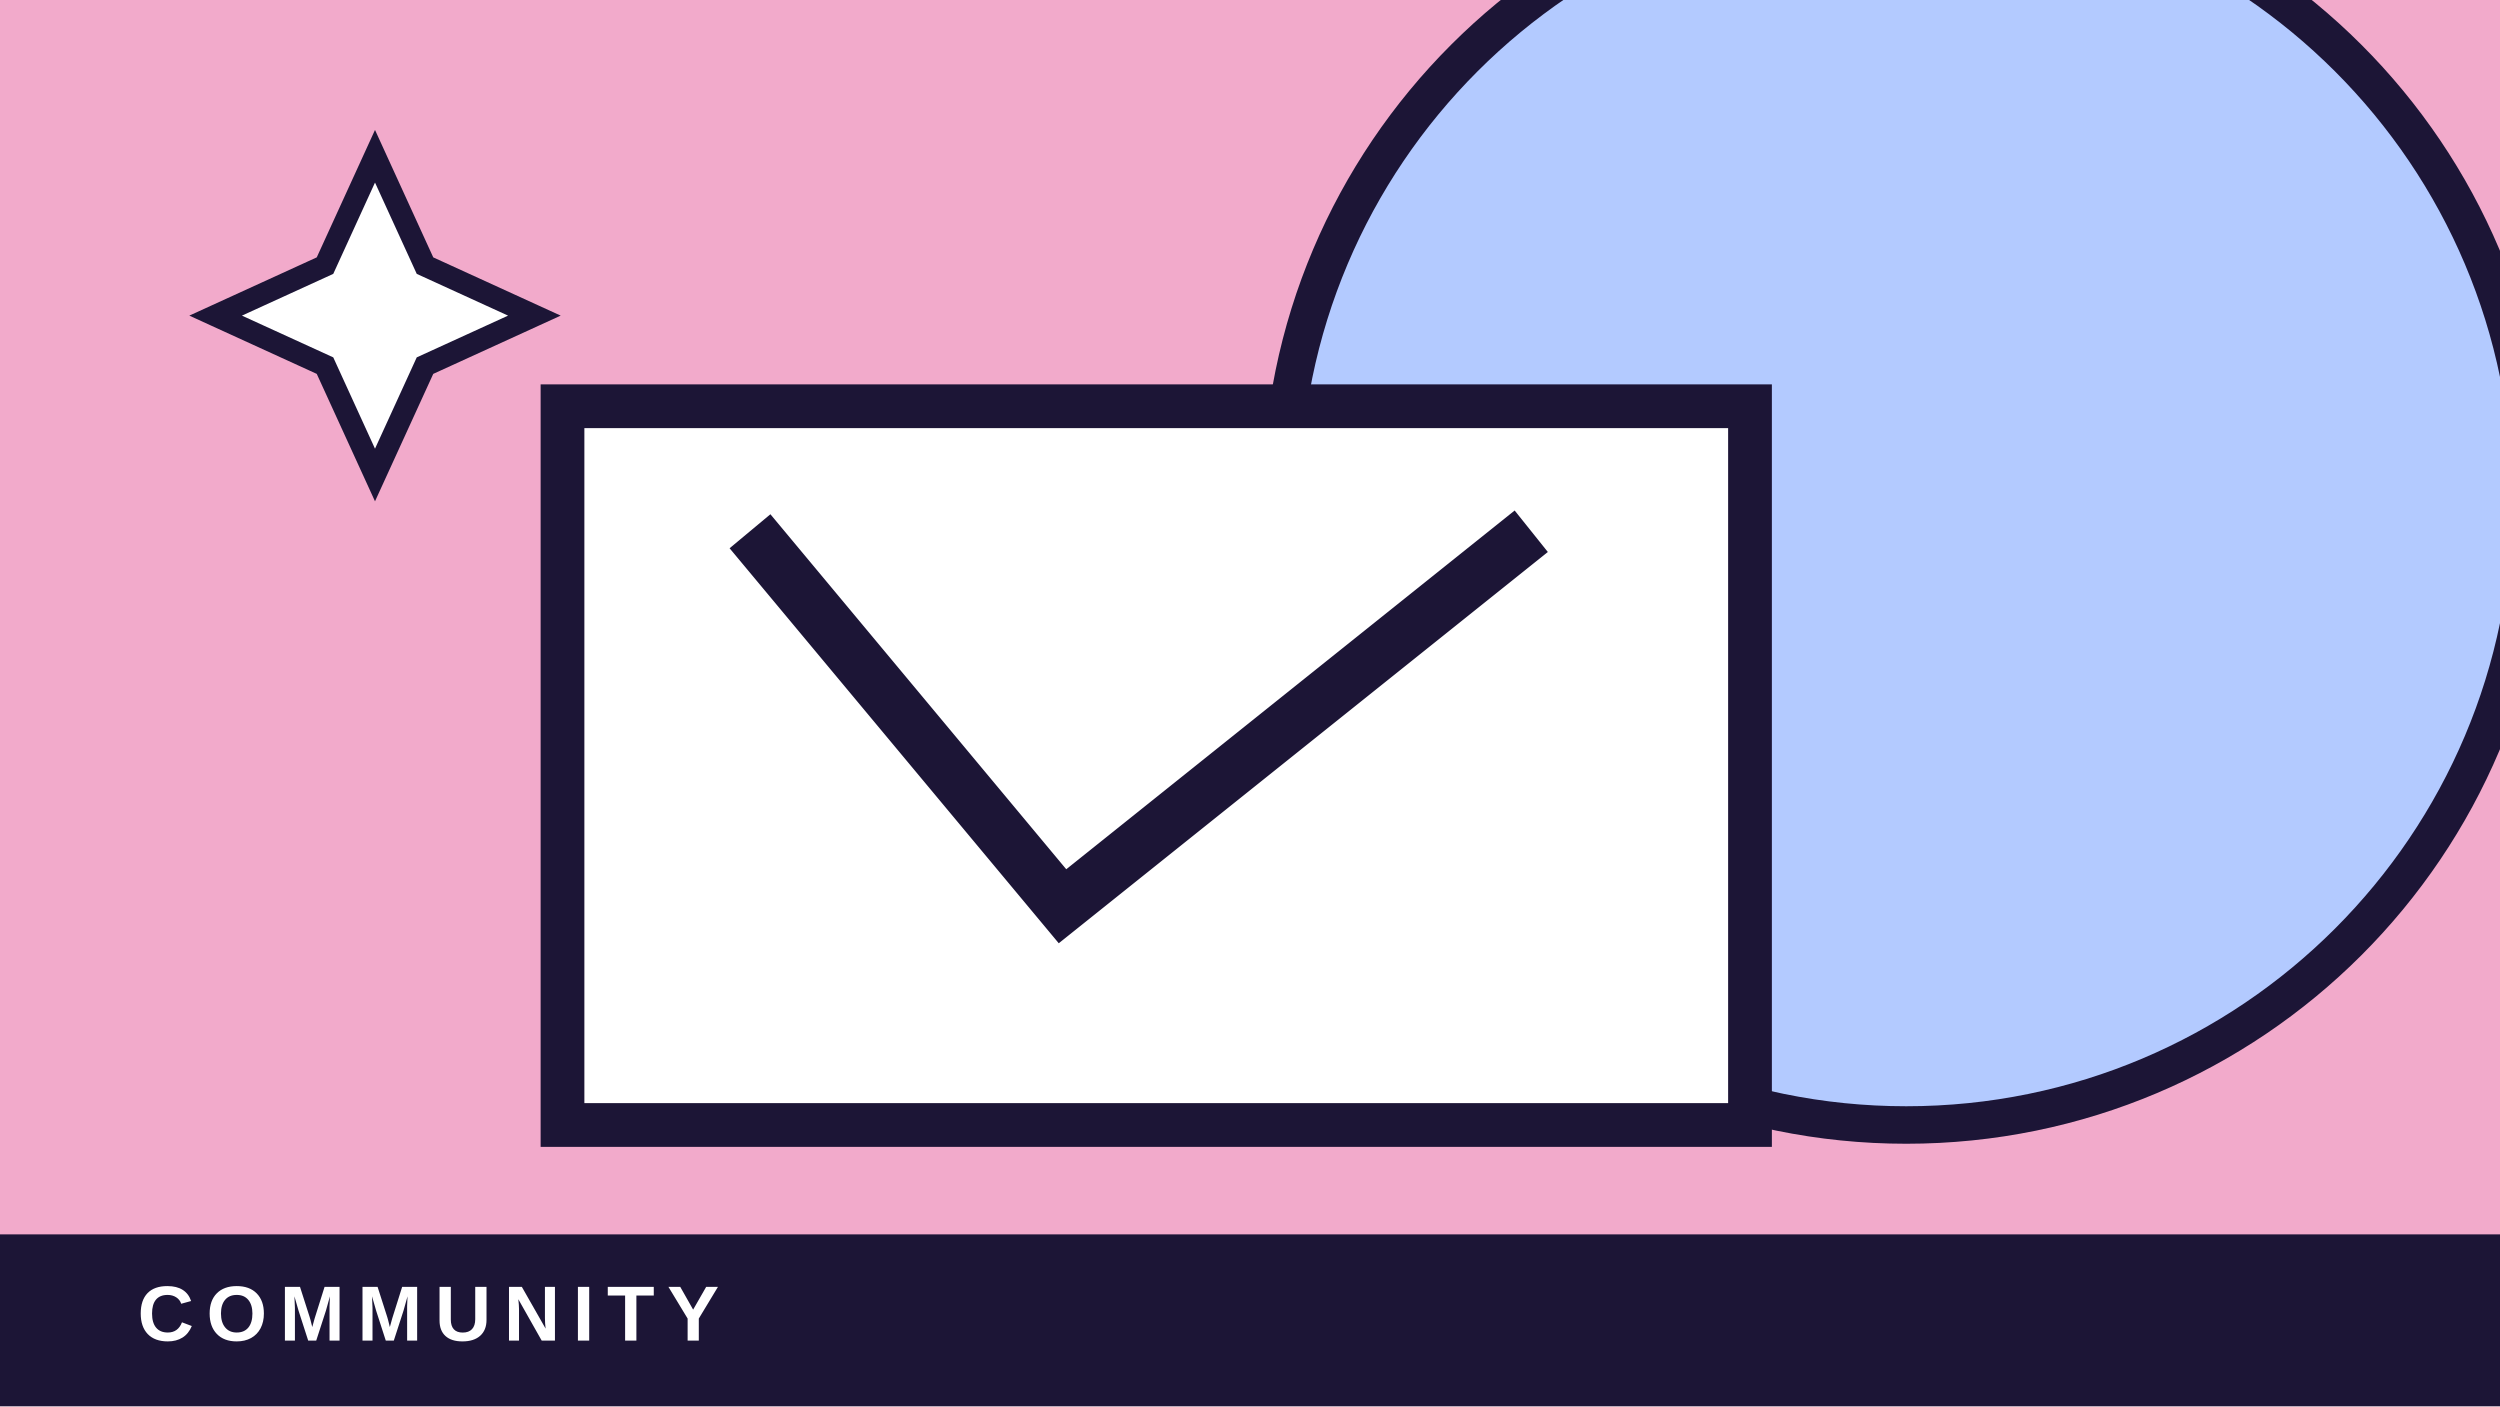
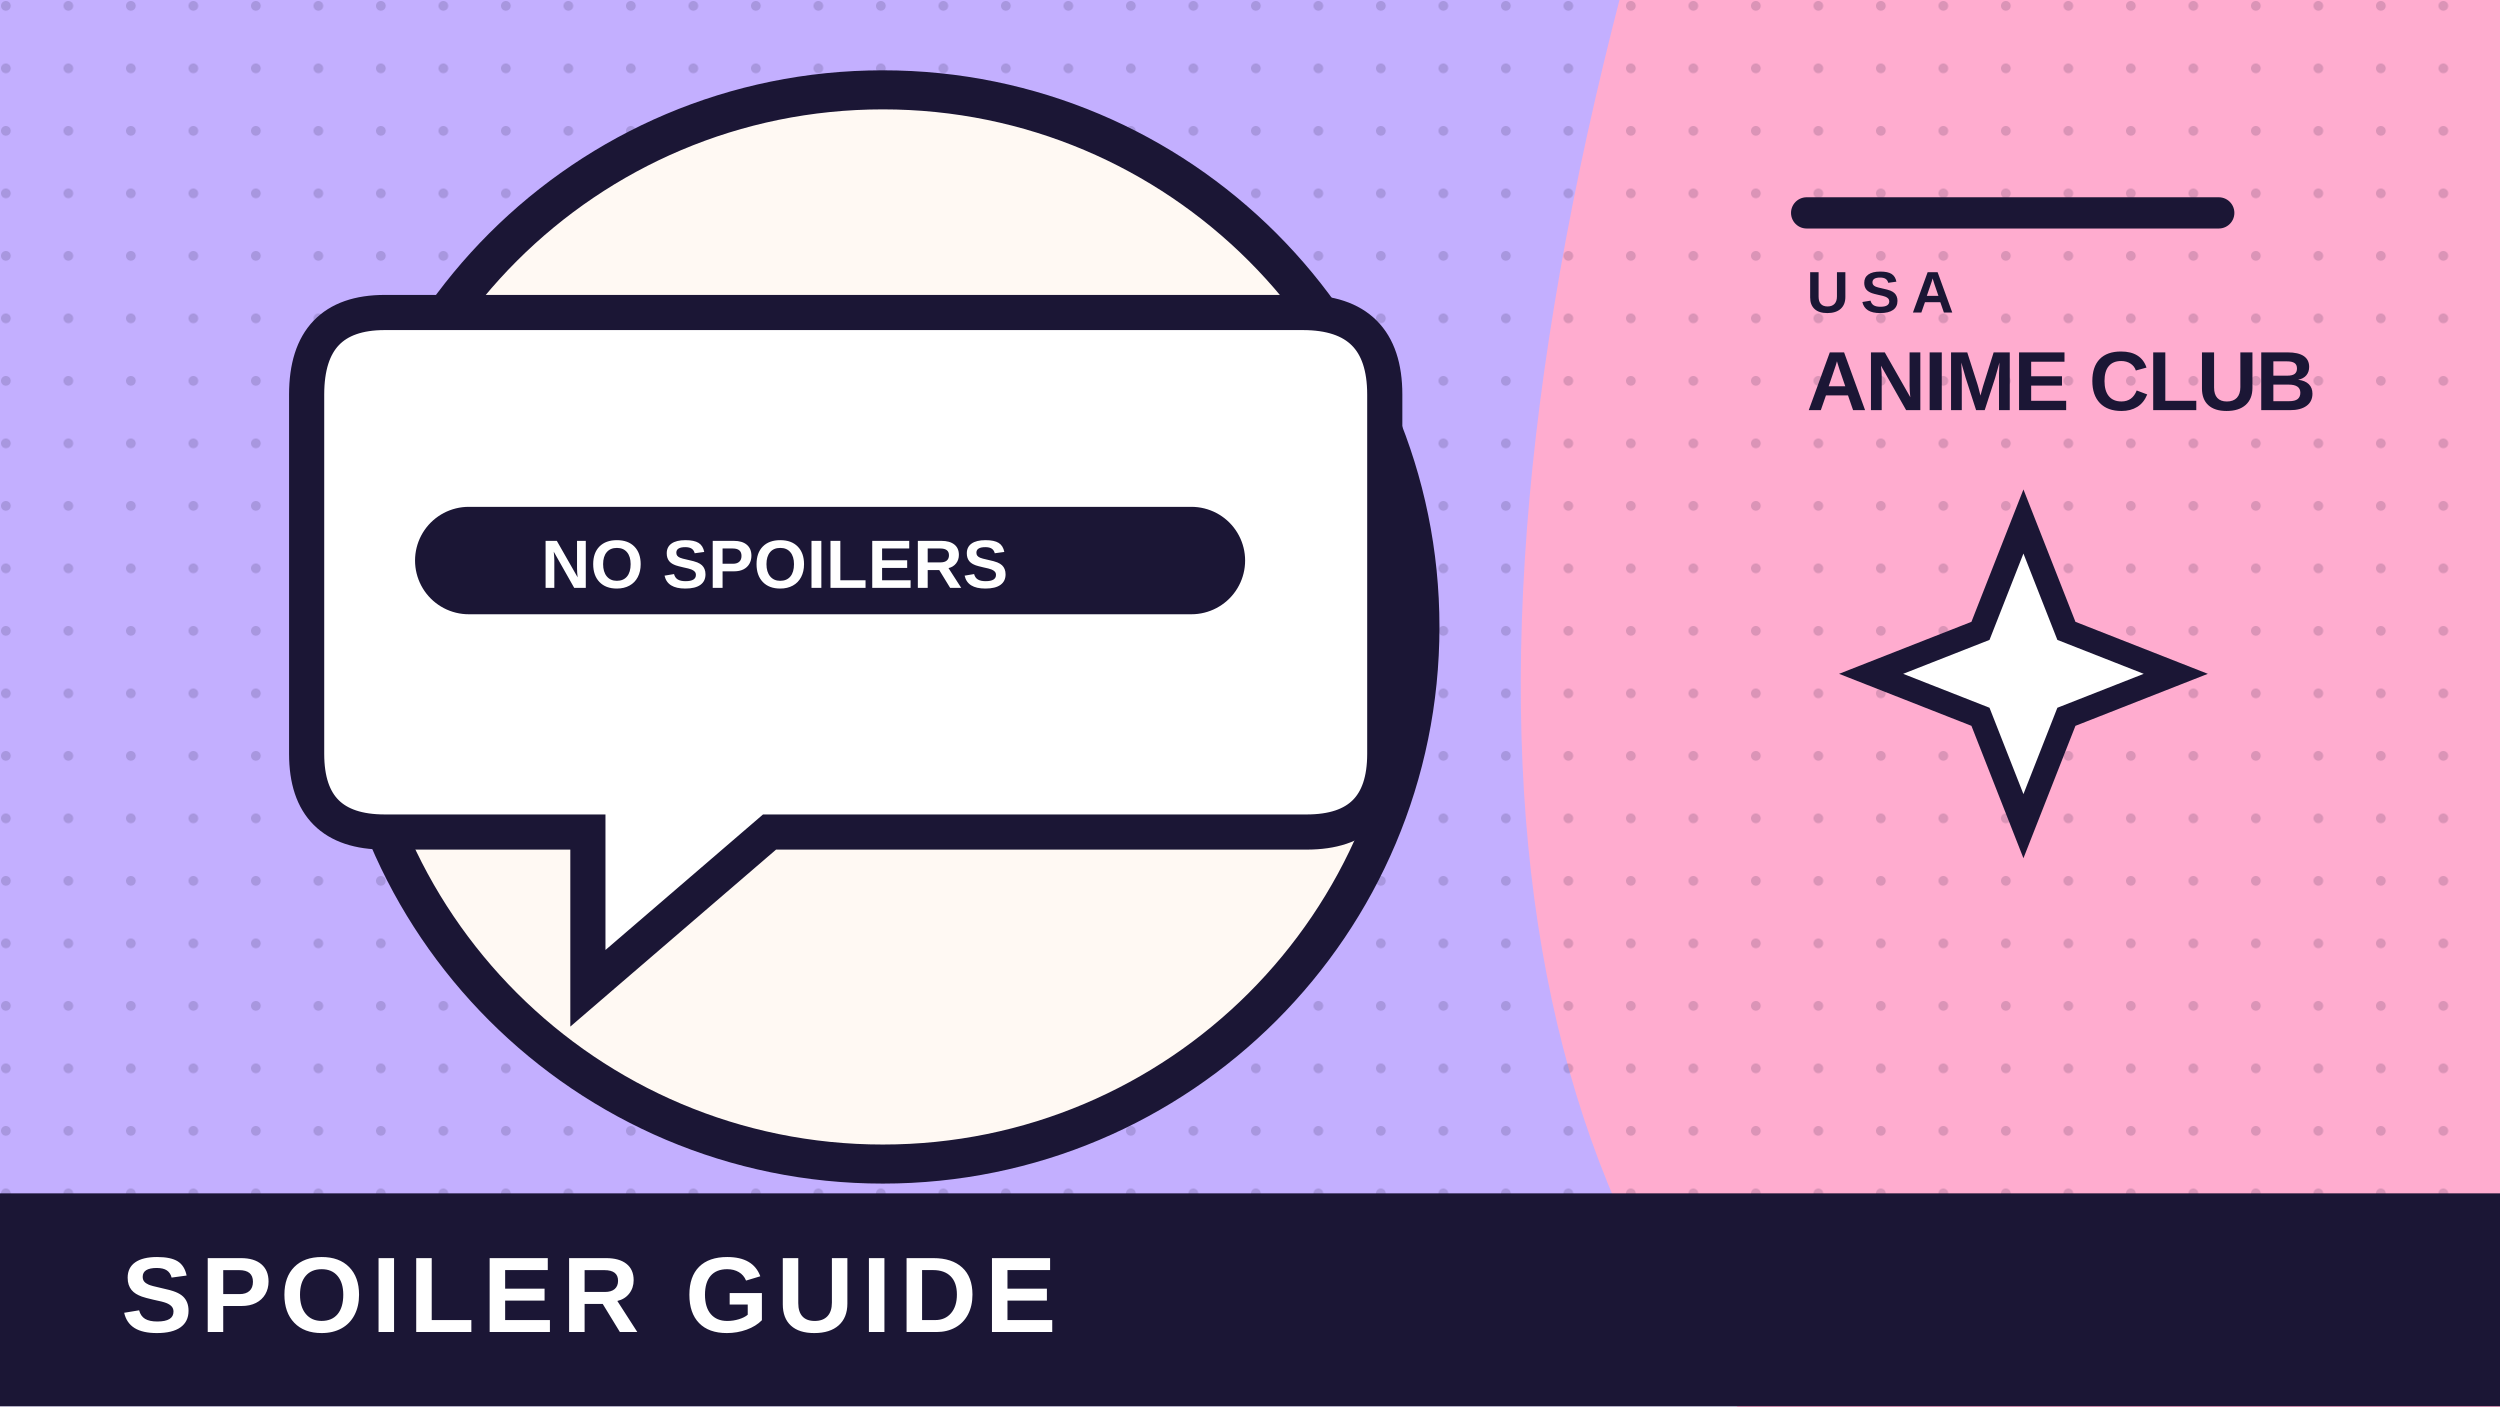
- <svg xmlns="http://www.w3.org/2000/svg" viewBox="0 0 800 450" role="img" aria-labelledby="t">
-   <rect width="800" height="450" fill="#f2aacb" />
-   <circle cx="610" cy="160" r="200" fill="#b3caff" stroke="#1c1536" stroke-width="12" />
-   <path d="M180 130h380v230H180z" fill="white" stroke="#1c1536" stroke-width="14" />
-   <path d="m240 170 100 120 150-120" fill="none" stroke="#1c1536" stroke-width="17" />
-   <rect y="395" width="800" height="55" fill="#1c1536" />
-   <text x="44" y="429" font-size="25" fill="white" font-family="Arial,sans-serif" letter-spacing="4" font-weight="bold">COMMUNITY</text>
-   <path d="m120 50 16 35 35 16-35 16-16 35-16-35-35-16 35-16z" fill="white" stroke="#1c1536" stroke-width="7" />
+ <svg xmlns="http://www.w3.org/2000/svg" viewBox="0 0 1280 720" role="img" aria-labelledby="t d">
+   <defs>
+     <pattern id="p" width="32" height="32" patternUnits="userSpaceOnUse">
+       <circle cx="3" cy="3" r="2.5" fill="#1b1635" opacity=".16" />
+     </pattern>
+   </defs>
+   <rect width="1280" height="720" fill="#c3afff" />
+   <path d="M870-140h590v900H925Q663 500 870-140Z" fill="#ffaccf" />
+   <rect width="1280" height="720" fill="url(#p)" />
+   <circle cx="452" cy="321" r="275" fill="#fff9f3" stroke="#1b1635" stroke-width="20" />
+   <g transform="translate(-8 0) scale(1.0)">
+     <path d="M205 160h470q42 0 42 42v184q0 40-40 40H402l-93 80v-80H205q-40 0-40-40V202q0-42 40-42z" fill="white" stroke="#1b1635" stroke-width="18" />
+     <path d="M248 287h370" stroke="#1b1635" stroke-width="55" stroke-linecap="round" />
+     <text x="285" y="301" fill="white" font-size="35" font-weight="800" font-family="Arial,sans-serif">NO SPOILERS</text>
+   </g>
+   <path d="M925 109h211" stroke="#1b1635" stroke-width="16" stroke-linecap="round" />
+   <text x="925" y="160" fill="#1b1635" font-family="Arial,sans-serif" font-size="30" font-weight="900" letter-spacing="6">USA</text>
+   <text x="925" y="210" fill="#1b1635" font-family="Arial,sans-serif" font-size="43" font-weight="900" letter-spacing="-1">ANIME CLUB</text>
+   <path d="m1036 267 22 56 56 22-56 22-22 56-22-56-56-22 56-22Z" fill="#fff" stroke="#1b1635" stroke-width="12" />
+   <rect y="611" width="1280" height="109" fill="#1b1635" />
+   <text x="62" y="682" font-family="Arial,sans-serif" font-size="55" font-weight="900" letter-spacing="4" fill="#fff">SPOILER GUIDE</text>
</svg>
